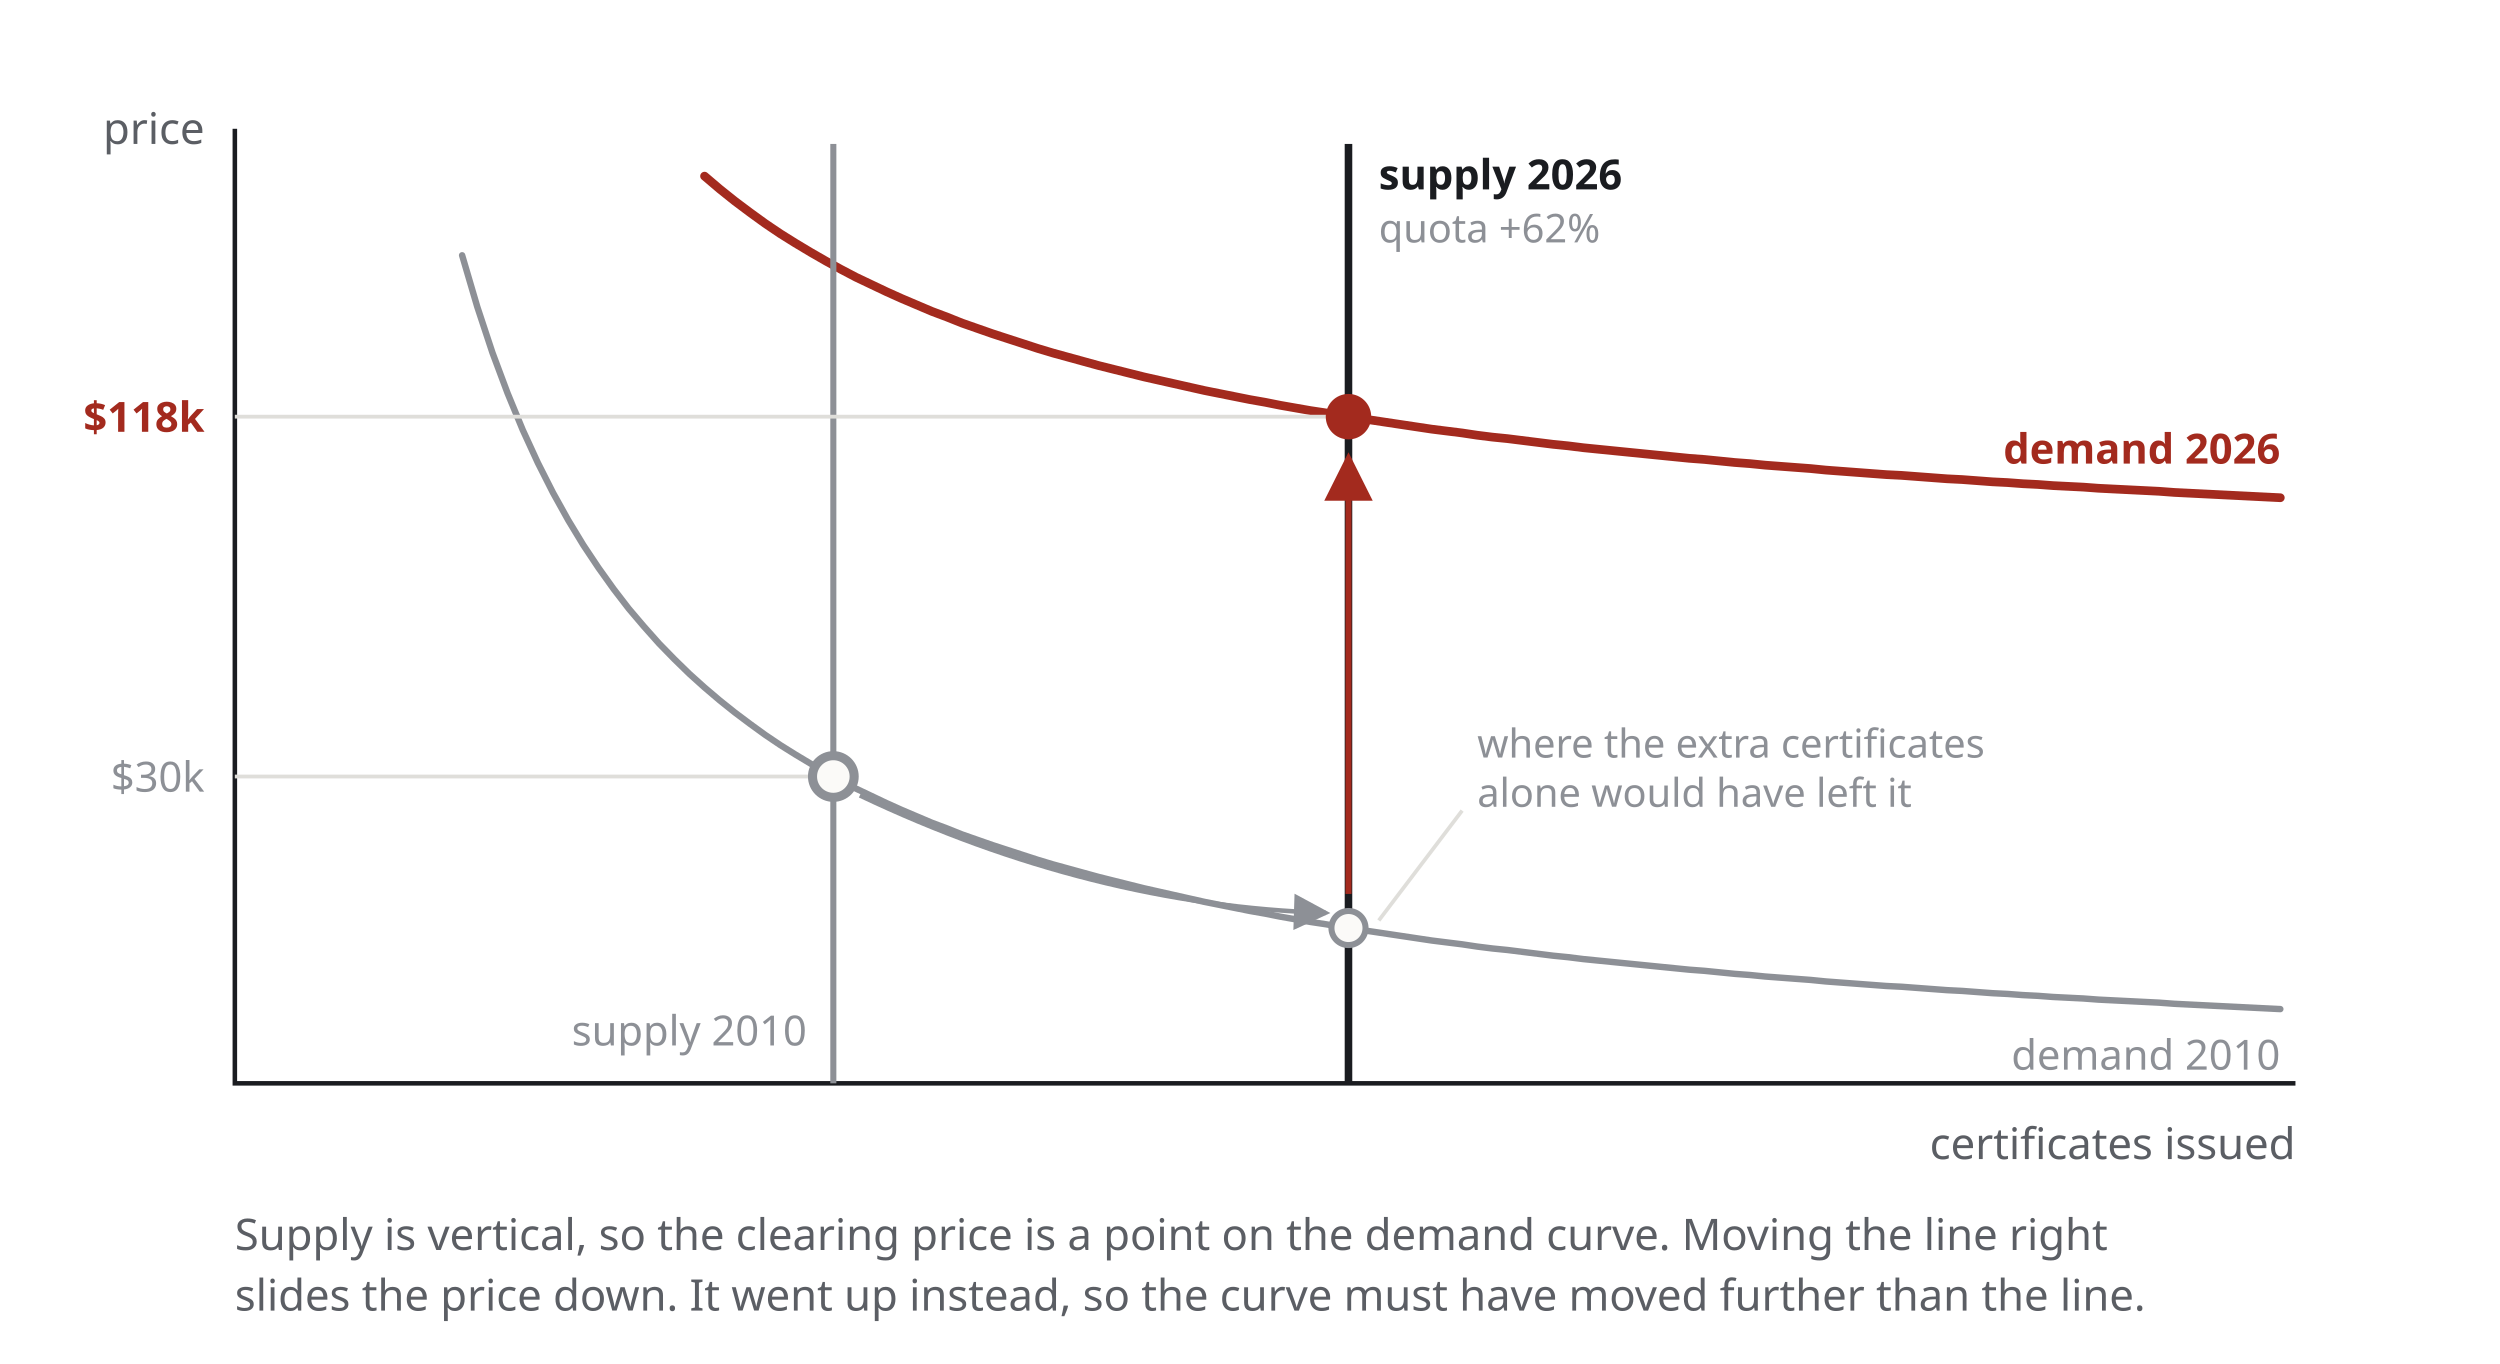
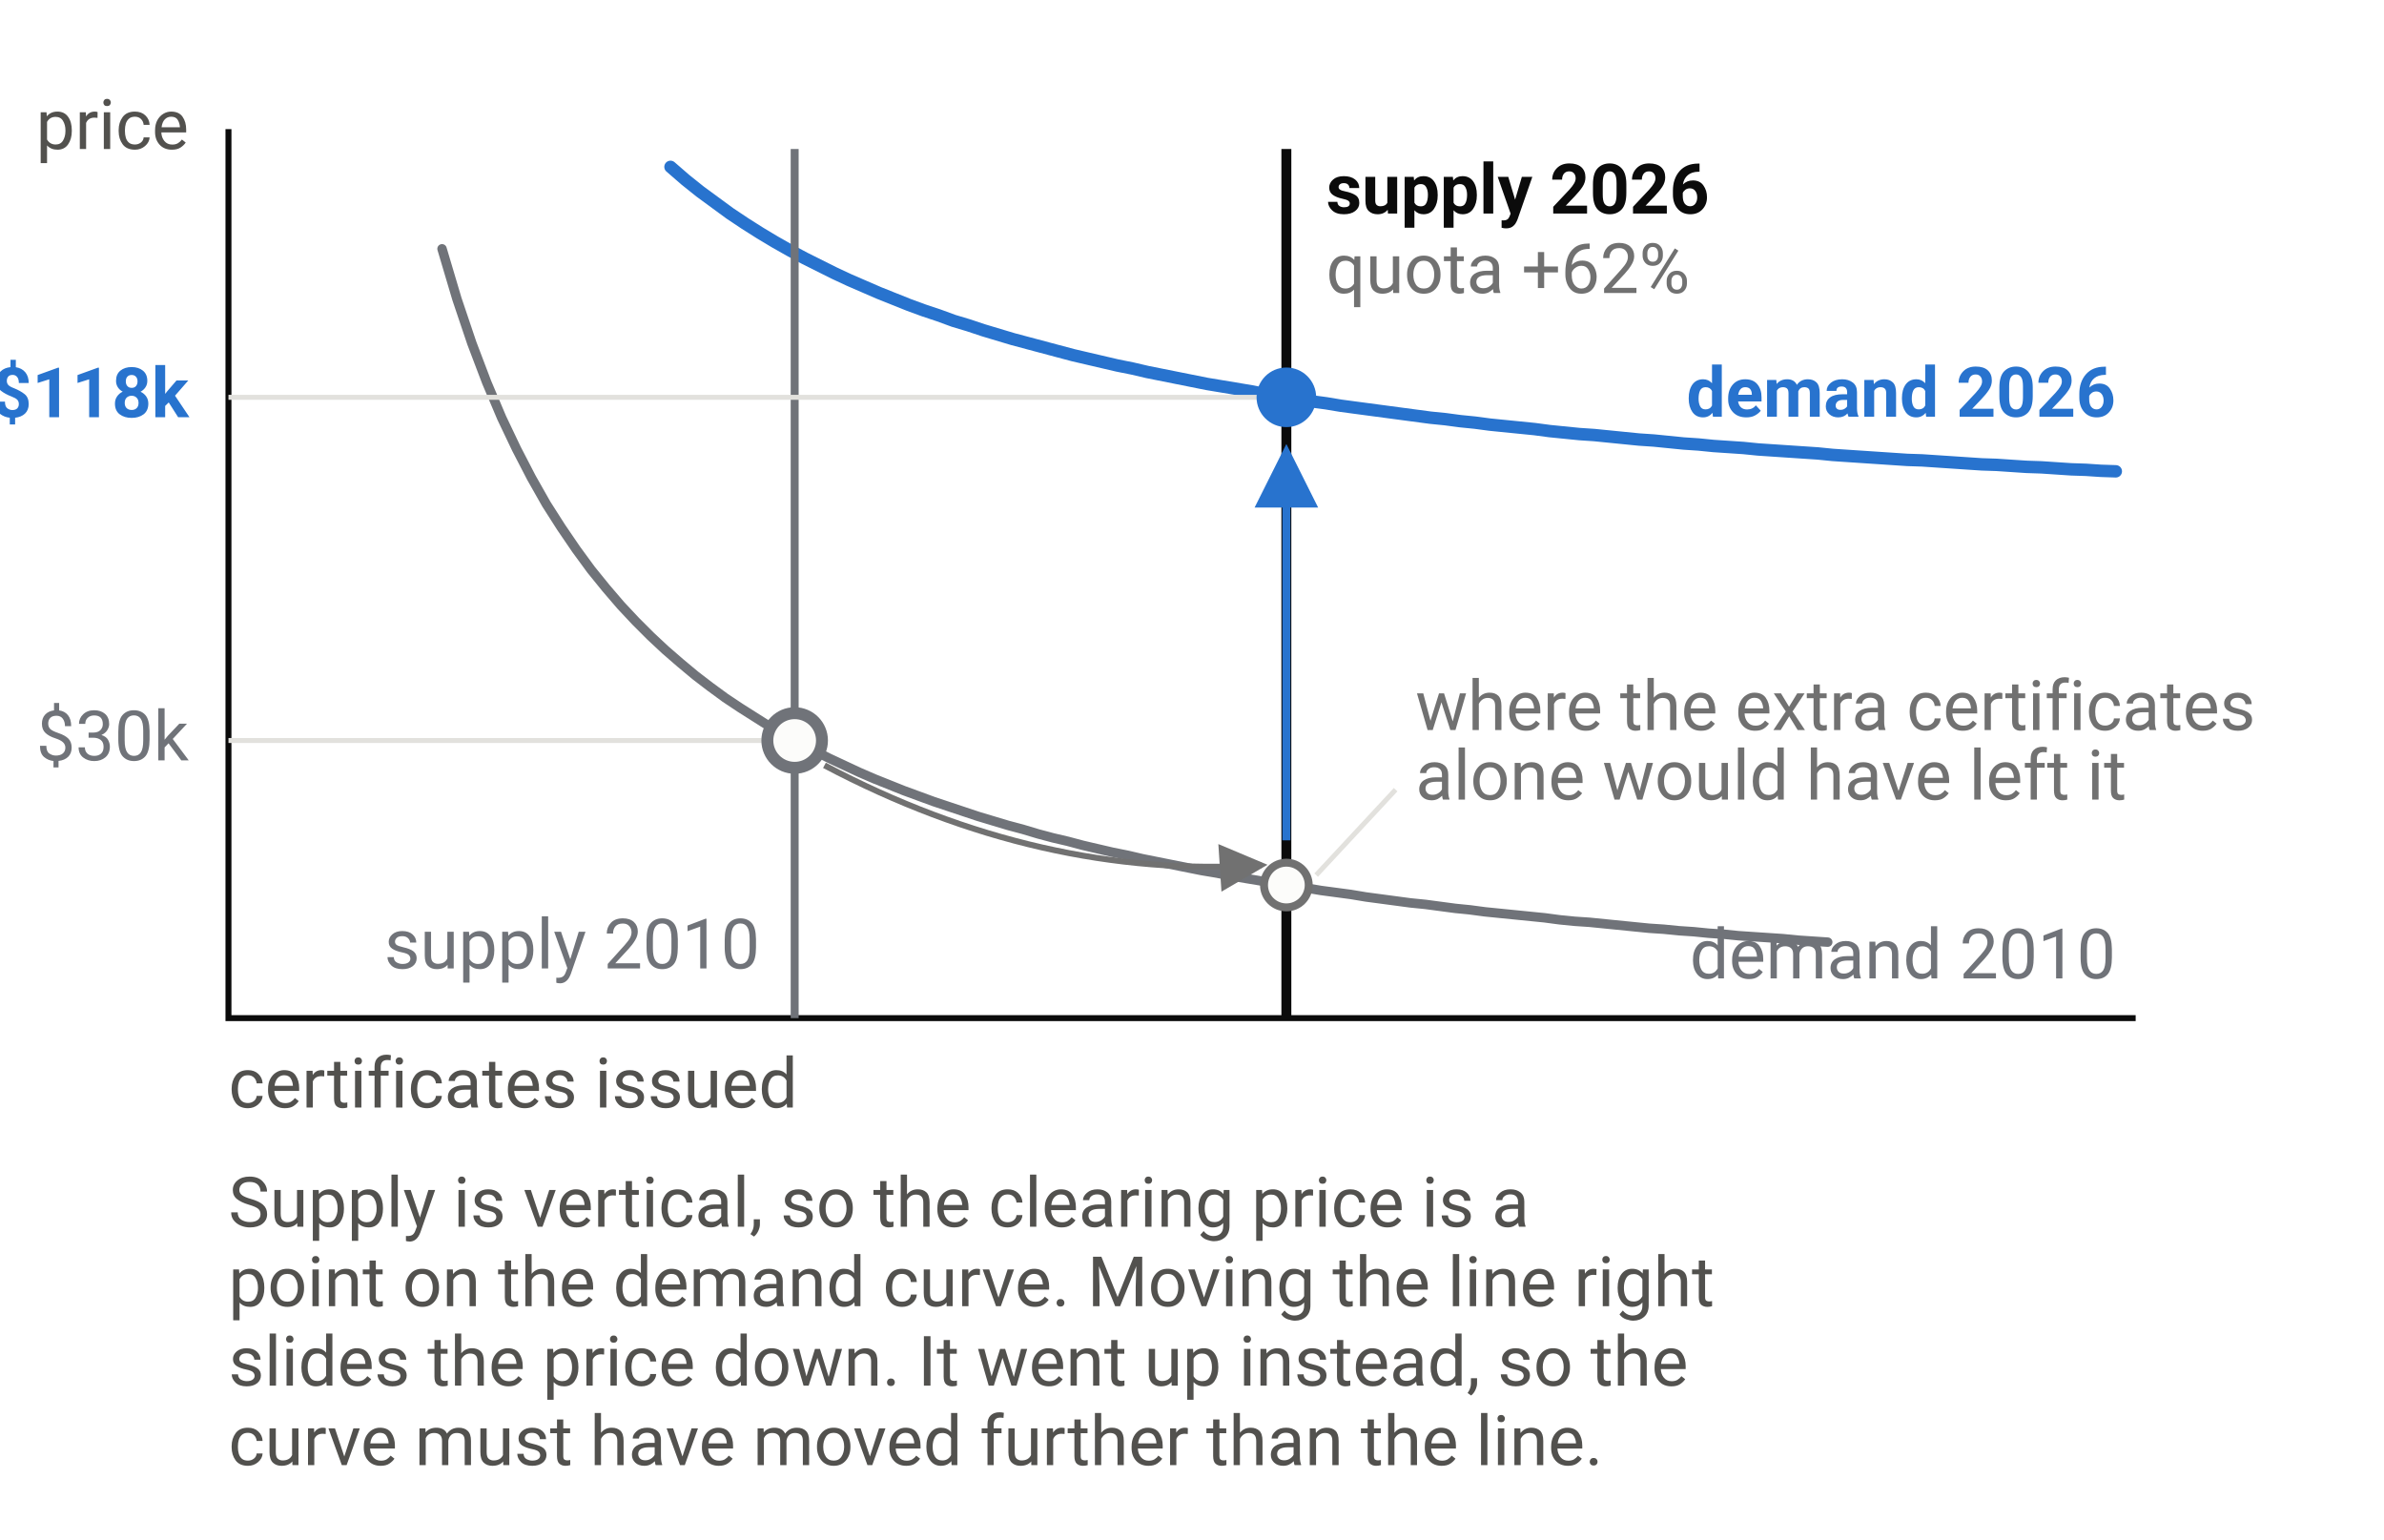
- <svg xmlns="http://www.w3.org/2000/svg" viewBox="0 0 660 360" role="img" aria-label="Diagram of the mechanism. Supply is a vertical line because the quota is fixed before bidding opens. Between 2010 and 2026 that line moved right by 62 percent, which on its own would have slid the price down the old demand curve to a lower point. The demand curve moved up and out by more than that, so the clearing price rose from about 30,000 dollars to about 118,000." font-family="IBM Plex Sans, system-ui, sans-serif">
-   <g stroke="var(--fig-ink,#1a1c20)" stroke-width="1.2" fill="none">
-     <path d="M62 34 L62 286 L606 286" />
+ <svg xmlns="http://www.w3.org/2000/svg" viewBox="0 0 480 310" role="img" aria-label="Diagram of the mechanism. Supply is a vertical line because the quota is fixed before bidding opens. Between 2010 and 2026 that line moved right by 62 percent, which on its own would have slid the price down the old demand curve to a lower point. The demand curve moved up and out by more than that, so the clearing price rose from about 30,000 dollars to about 118,000.">
+   <style>:root{--fig-ink:#0b0b0b;--fig-ink-2:#52514e;--fig-ink-3:#717171;--fig-rule:#e2e1dd;--fig-surface:#fcfcfa;--fig-subject:#2873ce;--fig-context:#707379;}@media (prefers-color-scheme: dark){:root{--fig-ink:#ffffff;--fig-ink-2:#c3c2b7;--fig-ink-3:#9a9a9a;--fig-rule:#38393a;--fig-surface:#1a1a19;--fig-subject:#3987e5;--fig-context:#93969c;}}:root[data-theme="dark"]{--fig-ink:#ffffff;--fig-ink-2:#c3c2b7;--fig-ink-3:#9a9a9a;--fig-rule:#38393a;--fig-surface:#1a1a19;--fig-subject:#3987e5;--fig-context:#93969c;}text{font-family:ui-sans-serif,system-ui,-apple-system,Segoe UI,Roboto,Helvetica,Arial,sans-serif;}</style>
+   <g stroke="var(--fig-ink,#0b0b0b)" stroke-width="1.2" fill="none">
+     <path d="M46 26 L46 205 L430 205" />
  </g>
-   <text x="54" y="38" text-anchor="end" font-size="11.5" fill="var(--fig-ink-2,#5b5e64)">price</text>
-   <text x="606" y="306" text-anchor="end" font-size="11.5" fill="var(--fig-ink-2,#5b5e64)">certificates issued</text>
-   <polyline points="122.0,67.4 126.0,81.0 130.0,93.1 134.0,103.8 138.0,113.5 142.0,122.2 146.0,130.1 150.0,137.3 154.0,143.9 158.0,149.9 162.0,155.5 166.0,160.7 170.0,165.4 174.0,169.9 178.0,174.0 182.0,177.9 186.0,181.5 190.0,184.9 194.0,188.1 198.0,191.1 202.0,194.0 206.0,196.7 210.0,199.2 214.0,201.6 218.0,203.9 222.0,206.1 226.0,208.2 230.0,210.1 234.0,212.0 238.0,213.8 242.0,215.5 246.0,217.2 250.0,218.7 254.0,220.3 258.0,221.7 262.0,223.1 266.0,224.4 270.0,225.7 274.0,227.0 278.0,228.2 282.0,229.3 286.0,230.4 290.0,231.5 294.0,232.5 298.0,233.5 302.0,234.5 306.0,235.4 310.0,236.3 314.0,237.2 318.0,238.1 322.0,238.9 326.0,239.7 330.0,240.5 334.0,241.2 338.0,242.0 342.0,242.7 346.0,243.4 350.0,244.0 354.0,244.7 358.0,245.3 362.0,245.9 366.0,246.5 370.0,247.1 374.0,247.7 378.0,248.3 382.0,248.8 386.0,249.3 390.0,249.9 394.0,250.4 398.0,250.8 402.0,251.3 406.0,251.8 410.0,252.3 414.0,252.7 418.0,253.2 422.0,253.6 426.0,254.0 430.0,254.4 434.0,254.8 438.0,255.2 442.0,255.6 446.0,256.0 450.0,256.3 454.0,256.7 458.0,257.1 462.0,257.4 466.0,257.8 470.0,258.1 474.0,258.4 478.0,258.7 482.0,259.1 486.0,259.4 490.0,259.7 494.0,260.0 498.0,260.3 502.0,260.5 506.0,260.8 510.0,261.1 514.0,261.4 518.0,261.6 522.0,261.9 526.0,262.2 530.0,262.4 534.0,262.7 538.0,262.9 542.0,263.2 546.0,263.4 550.0,263.6 554.0,263.9 558.0,264.1 562.0,264.3 566.0,264.5 570.0,264.7 574.0,265.0 578.0,265.2 582.0,265.4 586.0,265.6 590.0,265.8 594.0,266.0 598.0,266.2 602.0,266.4" fill="none" stroke="var(--fig-context,#8d9096)" stroke-width="1.7" stroke-linecap="round" />
-   <polyline points="186.0,46.5 190.0,49.9 194.0,53.1 198.0,56.1 202.0,59.0 206.0,61.7 210.0,64.2 214.0,66.6 218.0,68.9 222.0,71.1 226.0,73.2 230.0,75.1 234.0,77.0 238.0,78.8 242.0,80.5 246.0,82.2 250.0,83.7 254.0,85.3 258.0,86.7 262.0,88.1 266.0,89.4 270.0,90.7 274.0,92.0 278.0,93.2 282.0,94.3 286.0,95.4 290.0,96.5 294.0,97.5 298.0,98.5 302.0,99.5 306.0,100.4 310.0,101.3 314.0,102.2 318.0,103.1 322.0,103.9 326.0,104.7 330.0,105.5 334.0,106.2 338.0,107.0 342.0,107.7 346.0,108.4 350.0,109.0 354.0,109.7 358.0,110.3 362.0,110.9 366.0,111.5 370.0,112.1 374.0,112.7 378.0,113.3 382.0,113.8 386.0,114.3 390.0,114.9 394.0,115.4 398.0,115.8 402.0,116.3 406.0,116.8 410.0,117.3 414.0,117.7 418.0,118.2 422.0,118.6 426.0,119.0 430.0,119.4 434.0,119.8 438.0,120.2 442.0,120.6 446.0,121.0 450.0,121.3 454.0,121.7 458.0,122.1 462.0,122.4 466.0,122.8 470.0,123.1 474.0,123.4 478.0,123.7 482.0,124.1 486.0,124.4 490.0,124.7 494.0,125.0 498.0,125.3 502.0,125.5 506.0,125.8 510.0,126.1 514.0,126.4 518.0,126.6 522.0,126.9 526.0,127.2 530.0,127.4 534.0,127.7 538.0,127.9 542.0,128.2 546.0,128.4 550.0,128.6 554.0,128.9 558.0,129.1 562.0,129.3 566.0,129.5 570.0,129.7 574.0,130.0 578.0,130.2 582.0,130.4 586.0,130.6 590.0,130.8 594.0,131.0 598.0,131.2 602.0,131.4" fill="none" stroke="var(--fig-subject,#a32a1e)" stroke-width="2.3" stroke-linecap="round" />
-   <line x1="220" y1="38" x2="220" y2="286" stroke="var(--fig-context,#8d9096)" stroke-width="1.6" />
-   <line x1="356" y1="38" x2="356" y2="286" stroke="var(--fig-ink,#1a1c20)" stroke-width="2" />
-   <text x="213" y="276" text-anchor="end" font-size="11" fill="var(--fig-context,#8d9096)">supply 2010</text>
-   <text x="364" y="50" font-size="11" fill="var(--fig-ink,#1a1c20)" font-weight="600">supply 2026</text>
-   <text x="364" y="64" font-size="10.5" fill="var(--fig-ink-3,#8d9096)">quota +62%</text>
-   <text x="602" y="282.4" text-anchor="end" font-size="11" fill="var(--fig-context,#8d9096)">demand 2010</text>
-   <text x="602" y="122.4" text-anchor="end" font-size="11" fill="var(--fig-subject,#a32a1e)" font-weight="600">demand 2026</text>
-   <line x1="62" y1="205.0" x2="220" y2="205.0" stroke="var(--fig-rule,#dfdeda)" stroke-width="1" />
-   <text x="54" y="209.0" text-anchor="end" font-size="11" fill="var(--fig-context,#8d9096)" font-weight="400">$30k</text>
-   <line x1="62" y1="110.0" x2="356" y2="110.0" stroke="var(--fig-rule,#dfdeda)" stroke-width="1" />
-   <text x="54" y="114.0" text-anchor="end" font-size="11" fill="var(--fig-subject,#a32a1e)" font-weight="600">$118k</text>
-   <circle cx="220" cy="205.0" r="5.5" fill="var(--fig-surface,#fbfaf8)" stroke="var(--fig-context,#8d9096)" stroke-width="2.4" />
-   <circle cx="356" cy="245.0" r="4.5" fill="var(--fig-surface,#fbfaf8)" stroke="var(--fig-ink-3,#8d9096)" stroke-width="1.6" />
-   <circle cx="356" cy="110.0" r="6" fill="var(--fig-subject,#a32a1e)" />
+   <text x="38" y="30" text-anchor="end" font-size="14" fill="var(--fig-ink-2,#52514e)">price</text>
+   <text x="46" y="223" text-anchor="start" font-size="14" fill="var(--fig-ink-2,#52514e)">certificates issued</text>
+   <polyline points="89.0,50.1 92.0,60.2 95.0,69.1 98.0,77.0 101.0,84.1 104.0,90.4 107.0,96.2 110.0,101.5 113.0,106.2 116.0,110.6 119.0,114.7 122.0,118.4 125.0,121.9 128.0,125.1 131.0,128.1 134.0,130.9 137.0,133.5 140.0,136.0 143.0,138.3 146.0,140.5 149.0,142.5 152.0,144.4 155.0,146.3 158.0,148.0 161.0,149.6 164.0,151.2 167.0,152.7 170.0,154.1 173.0,155.5 176.0,156.8 179.0,158.0 182.0,159.2 185.0,160.3 188.0,161.4 191.0,162.4 194.0,163.4 197.0,164.4 200.0,165.3 203.0,166.2 206.0,167.0 209.0,167.9 212.0,168.7 215.0,169.4 218.0,170.2 221.0,170.9 224.0,171.6 227.0,172.2 230.0,172.9 233.0,173.5 236.0,174.1 239.0,174.7 242.0,175.3 245.0,175.8 248.0,176.4 251.0,176.9 254.0,177.4 257.0,177.9 260.0,178.4 263.0,178.8 266.0,179.3 269.0,179.7 272.0,180.1 275.0,180.6 278.0,181.0 281.0,181.4 284.0,181.8 287.0,182.1 290.0,182.5 293.0,182.9 296.0,183.2 299.0,183.6 302.0,183.9 305.0,184.2 308.0,184.5 311.0,184.8 314.0,185.2 317.0,185.5 320.0,185.7 323.0,186.0 326.0,186.3 329.0,186.6 332.0,186.9 335.0,187.1 338.0,187.4 341.0,187.6 344.0,187.9 347.0,188.1 350.0,188.4 353.0,188.6 356.0,188.8 359.0,189.0 362.0,189.3 365.0,189.5 368.0,189.7" fill="none" stroke="var(--fig-context,#707379)" stroke-width="1.9" stroke-linecap="round" />
+   <polyline points="135.0,33.6 138.0,36.2 141.0,38.6 144.0,40.8 147.0,43.0 150.0,45.0 153.0,46.9 156.0,48.7 159.0,50.4 162.0,52.0 165.0,53.5 168.0,55.0 171.0,56.4 174.0,57.7 177.0,59.0 180.0,60.2 183.0,61.4 186.0,62.5 189.0,63.5 192.0,64.6 195.0,65.5 198.0,66.5 201.0,67.4 204.0,68.3 207.0,69.1 210.0,69.9 213.0,70.7 216.0,71.5 219.0,72.2 222.0,72.9 225.0,73.6 228.0,74.2 231.0,74.9 234.0,75.5 237.0,76.1 240.0,76.7 243.0,77.3 246.0,77.8 249.0,78.3 252.0,78.8 255.0,79.4 258.0,79.8 261.0,80.3 264.0,80.8 267.0,81.2 270.0,81.7 273.0,82.1 276.0,82.5 279.0,82.9 282.0,83.3 285.0,83.7 288.0,84.1 291.0,84.4 294.0,84.8 297.0,85.1 300.0,85.5 303.0,85.8 306.0,86.1 309.0,86.4 312.0,86.8 315.0,87.1 318.0,87.4 321.0,87.6 324.0,87.9 327.0,88.2 330.0,88.5 333.0,88.7 336.0,89.0 339.0,89.3 342.0,89.5 345.0,89.8 348.0,90.0 351.0,90.2 354.0,90.5 357.0,90.7 360.0,90.9 363.0,91.1 366.0,91.3 369.0,91.6 372.0,91.8 375.0,92.0 378.0,92.2 381.0,92.4 384.0,92.6 387.0,92.7 390.0,92.9 393.0,93.1 396.0,93.3 399.0,93.5 402.0,93.6 405.0,93.8 408.0,94.0 411.0,94.1 414.0,94.3 417.0,94.5 420.0,94.6 423.0,94.8 426.0,94.9" fill="none" stroke="var(--fig-subject,#2873ce)" stroke-width="2.5" stroke-linecap="round" />
+   <line x1="160" y1="30" x2="160" y2="205" stroke="var(--fig-context,#707379)" stroke-width="1.6" />
+   <line x1="259" y1="30" x2="259" y2="205" stroke="var(--fig-ink,#0b0b0b)" stroke-width="2" />
+   <text x="153" y="195" text-anchor="end" font-size="14" fill="var(--fig-context,#707379)">supply 2010</text>
+   <text x="267" y="43" font-size="14" fill="var(--fig-ink,#0b0b0b)" font-weight="600">supply 2026</text>
+   <text x="267" y="59" font-size="14" fill="var(--fig-ink-3,#717171)">quota +62%</text>
+   <text x="426" y="197.0" text-anchor="end" font-size="14" fill="var(--fig-context,#707379)">demand 2010</text>
+   <text x="426" y="83.9" text-anchor="end" font-size="14" fill="var(--fig-subject,#2873ce)" font-weight="600">demand 2026</text>
+   <line x1="46" y1="149.1" x2="160" y2="149.1" stroke="var(--fig-rule,#e2e1dd)" stroke-width="1" />
+   <text x="38" y="153.1" text-anchor="end" font-size="14" fill="var(--fig-context,#707379)" font-weight="400">$30k</text>
+   <line x1="46" y1="80.0" x2="259" y2="80.0" stroke="var(--fig-rule,#e2e1dd)" stroke-width="1" />
+   <text x="38" y="84.0" text-anchor="end" font-size="14" fill="var(--fig-subject,#2873ce)" font-weight="600">$118k</text>
+   <circle cx="160" cy="149.1" r="5.5" fill="var(--fig-surface,#fcfcfa)" stroke="var(--fig-context,#707379)" stroke-width="2.4" />
+   <circle cx="259" cy="178.2" r="4.5" fill="var(--fig-surface,#fcfcfa)" stroke="var(--fig-ink-3,#717171)" stroke-width="1.6" />
+   <circle cx="259" cy="80.0" r="6" fill="var(--fig-subject,#2873ce)" />
  <defs>
    <marker id="mk" markerWidth="8" markerHeight="8" refX="7" refY="4" orient="auto">
-       <path d="M0,0 L8,4 L0,8 z" fill="var(--fig-ink-3,#8d9096)" />
+       <path d="M0,0 L8,4 L0,8 z" fill="var(--fig-ink-3,#717171)" />
    </marker>
    <marker id="mk2" markerWidth="8" markerHeight="8" refX="7" refY="4" orient="auto">
-       <path d="M0,0 L8,4 L0,8 z" fill="var(--fig-subject,#a32a1e)" />
+       <path d="M0,0 L8,4 L0,8 z" fill="var(--fig-subject,#2873ce)" />
    </marker>
  </defs>
-   <path d="M227 210.0 Q 288.0 239.0 350 241.0" fill="none" stroke="var(--fig-ink-3,#8d9096)" stroke-width="1.2" marker-end="url(#mk)" />
-   <line x1="356" y1="236.0" x2="356" y2="121.0" stroke="var(--fig-subject,#a32a1e)" stroke-width="1.6" marker-end="url(#mk2)" />
-   <path d="M364 243.0 L386 214" fill="none" stroke="var(--fig-rule,#dfdeda)" stroke-width="1" />
-   <text x="390" y="200" font-size="10.5" fill="var(--fig-ink-3,#8d9096)">where the extra certificates</text>
-   <text x="390" y="213" font-size="10.5" fill="var(--fig-ink-3,#8d9096)">alone would have left it</text>
-   <text x="62" y="330" font-size="11.5" fill="var(--fig-ink-2,#5b5e64)">Supply is vertical, so the clearing price is a point on the demand curve. Moving the line right</text>
-   <text x="62" y="346" font-size="11.5" fill="var(--fig-ink-2,#5b5e64)">slides the price down. It went up instead, so the curve must have moved further than the line.</text>
+   <path d="M166 154.1 Q 209.5 177.1 254 174.2" fill="none" stroke="var(--fig-ink-3,#717171)" stroke-width="1.2" marker-end="url(#mk)" />
+   <line x1="259" y1="169.2" x2="259" y2="91.0" stroke="var(--fig-subject,#2873ce)" stroke-width="1.6" marker-end="url(#mk2)" />
+   <path d="M265 176.2 L281 159" fill="none" stroke="var(--fig-rule,#e2e1dd)" stroke-width="1" />
+   <text x="285" y="147" font-size="14" fill="var(--fig-ink-3,#717171)">where the extra certificates</text>
+   <text x="285" y="161" font-size="14" fill="var(--fig-ink-3,#717171)">alone would have left it</text>
+   <text x="46" y="247" font-size="14" fill="var(--fig-ink-2,#52514e)">Supply is vertical, so the clearing price is a</text>
+   <text x="46" y="263" font-size="14" fill="var(--fig-ink-2,#52514e)">point on the demand curve. Moving the line right</text>
+   <text x="46" y="279" font-size="14" fill="var(--fig-ink-2,#52514e)">slides the price down. It went up instead, so the</text>
+   <text x="46" y="295" font-size="14" fill="var(--fig-ink-2,#52514e)">curve must have moved further than the line.</text>
</svg>
